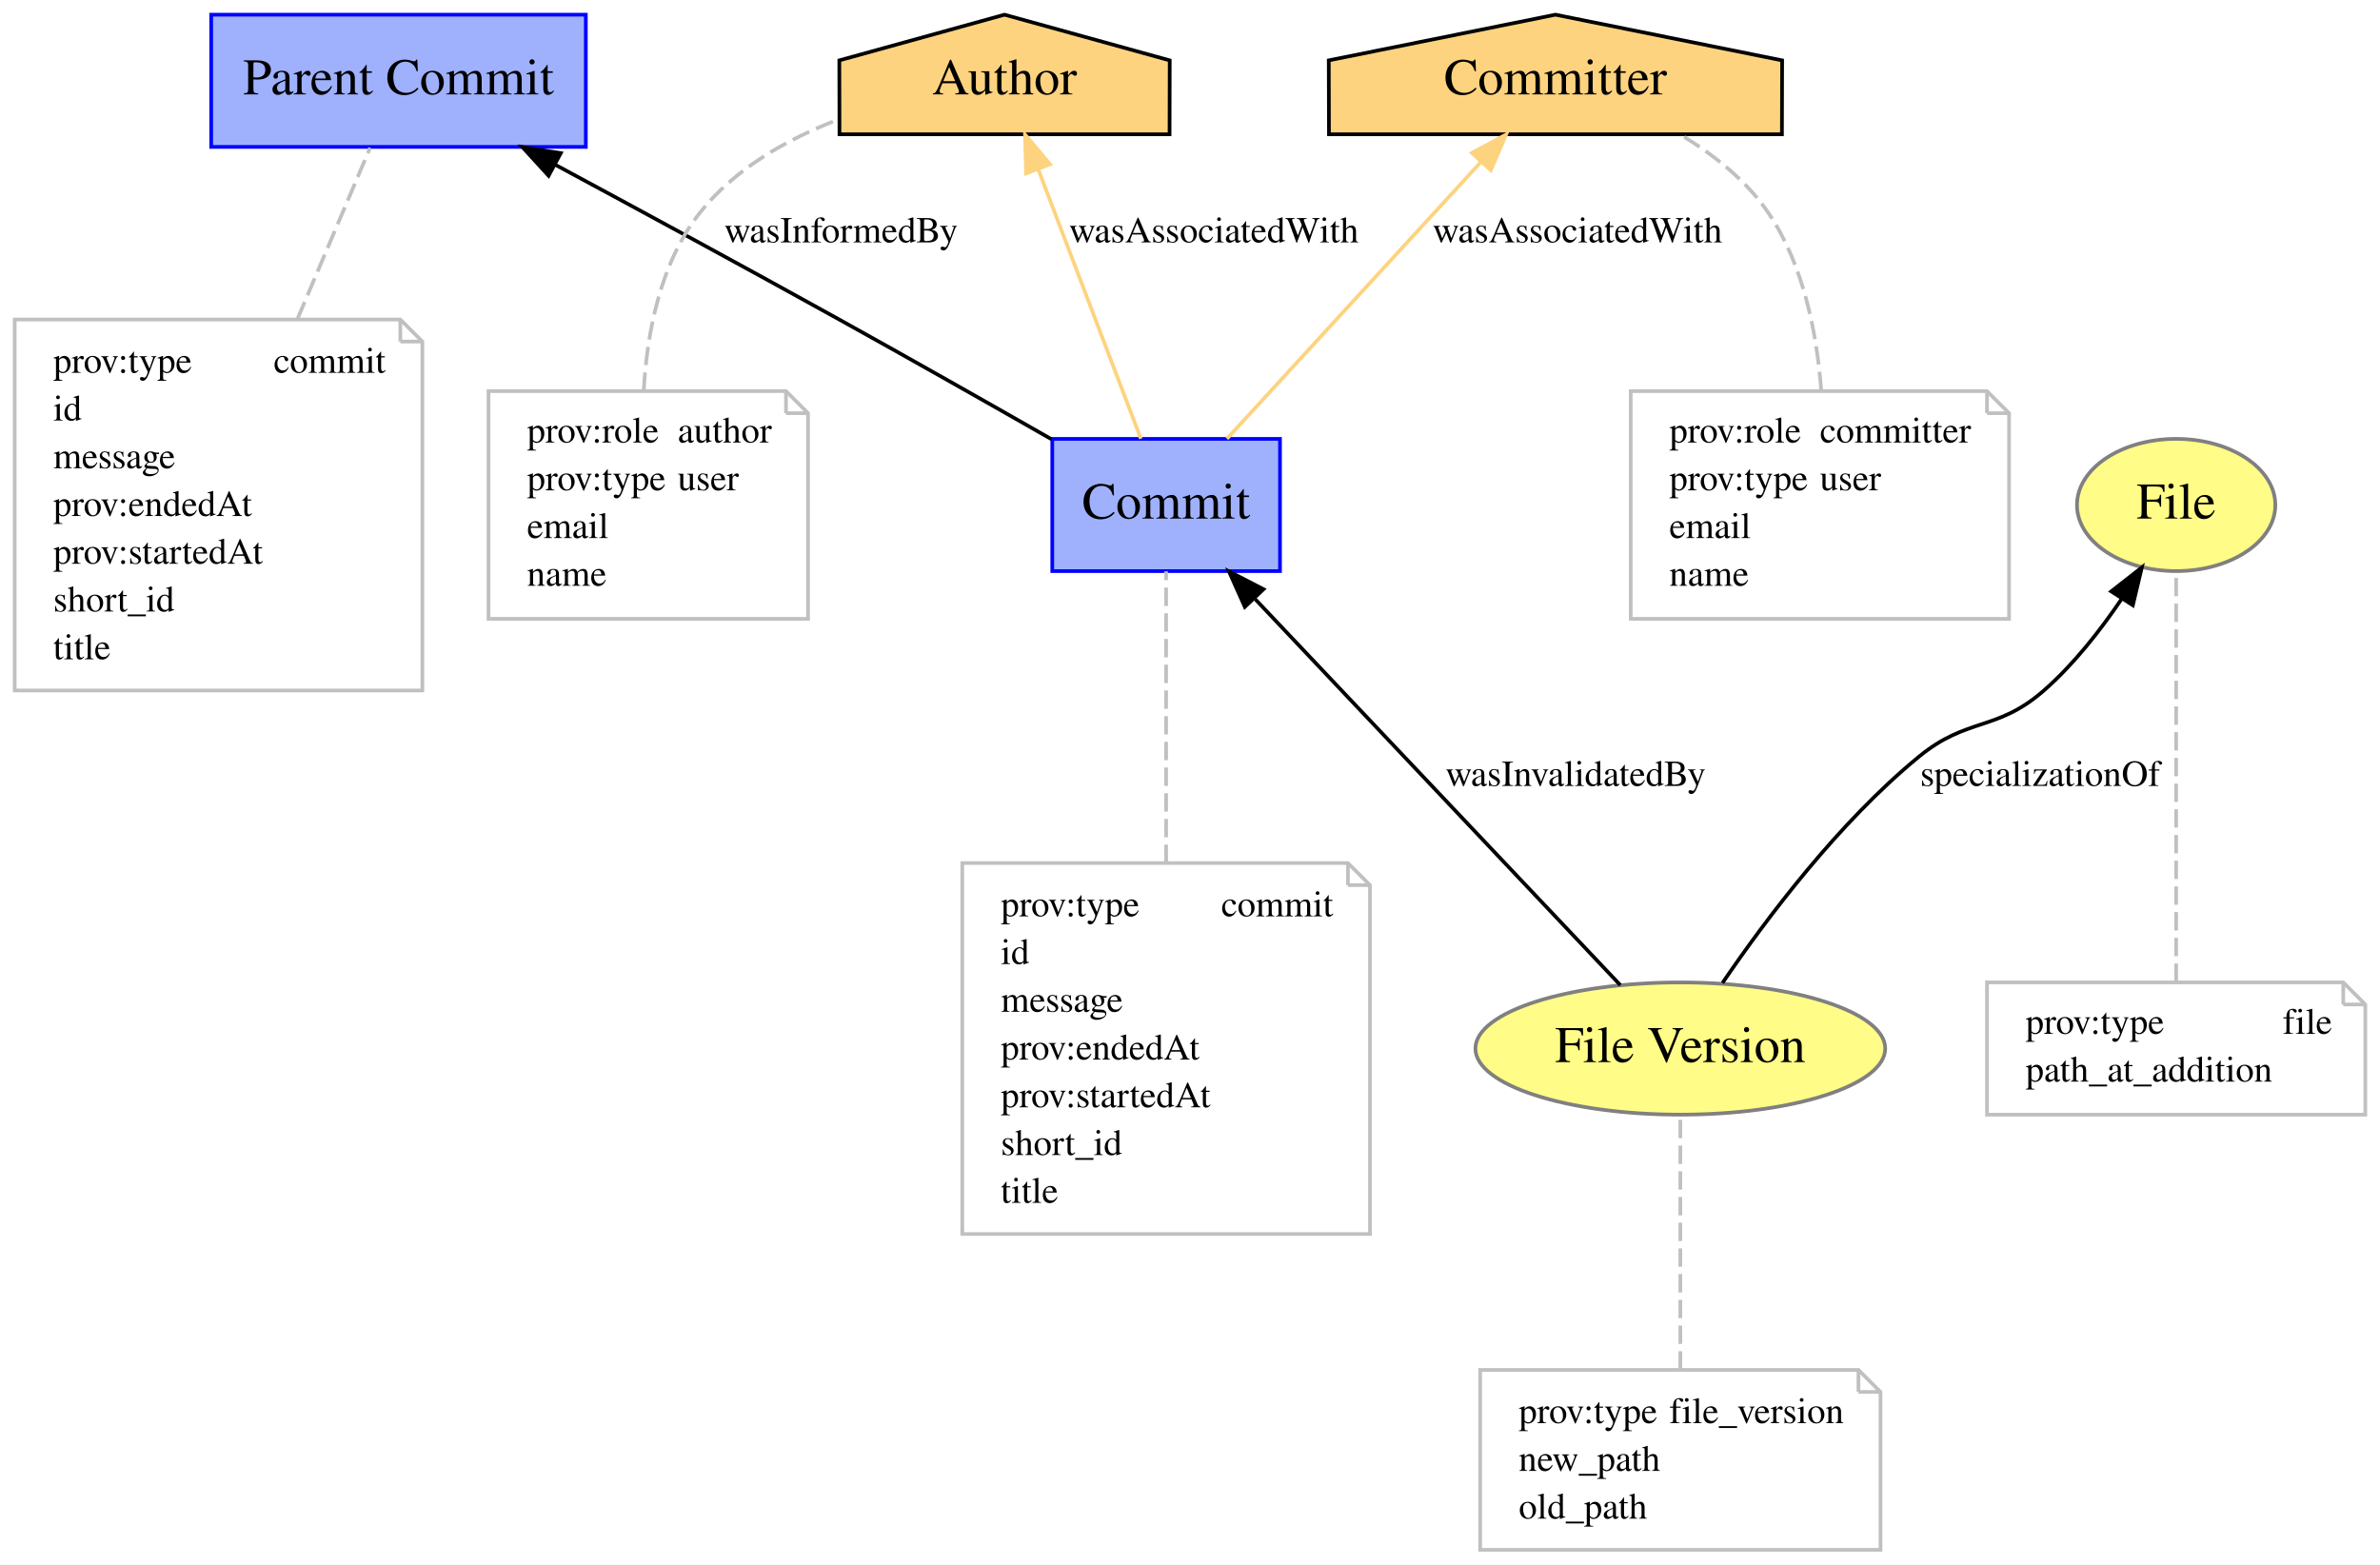
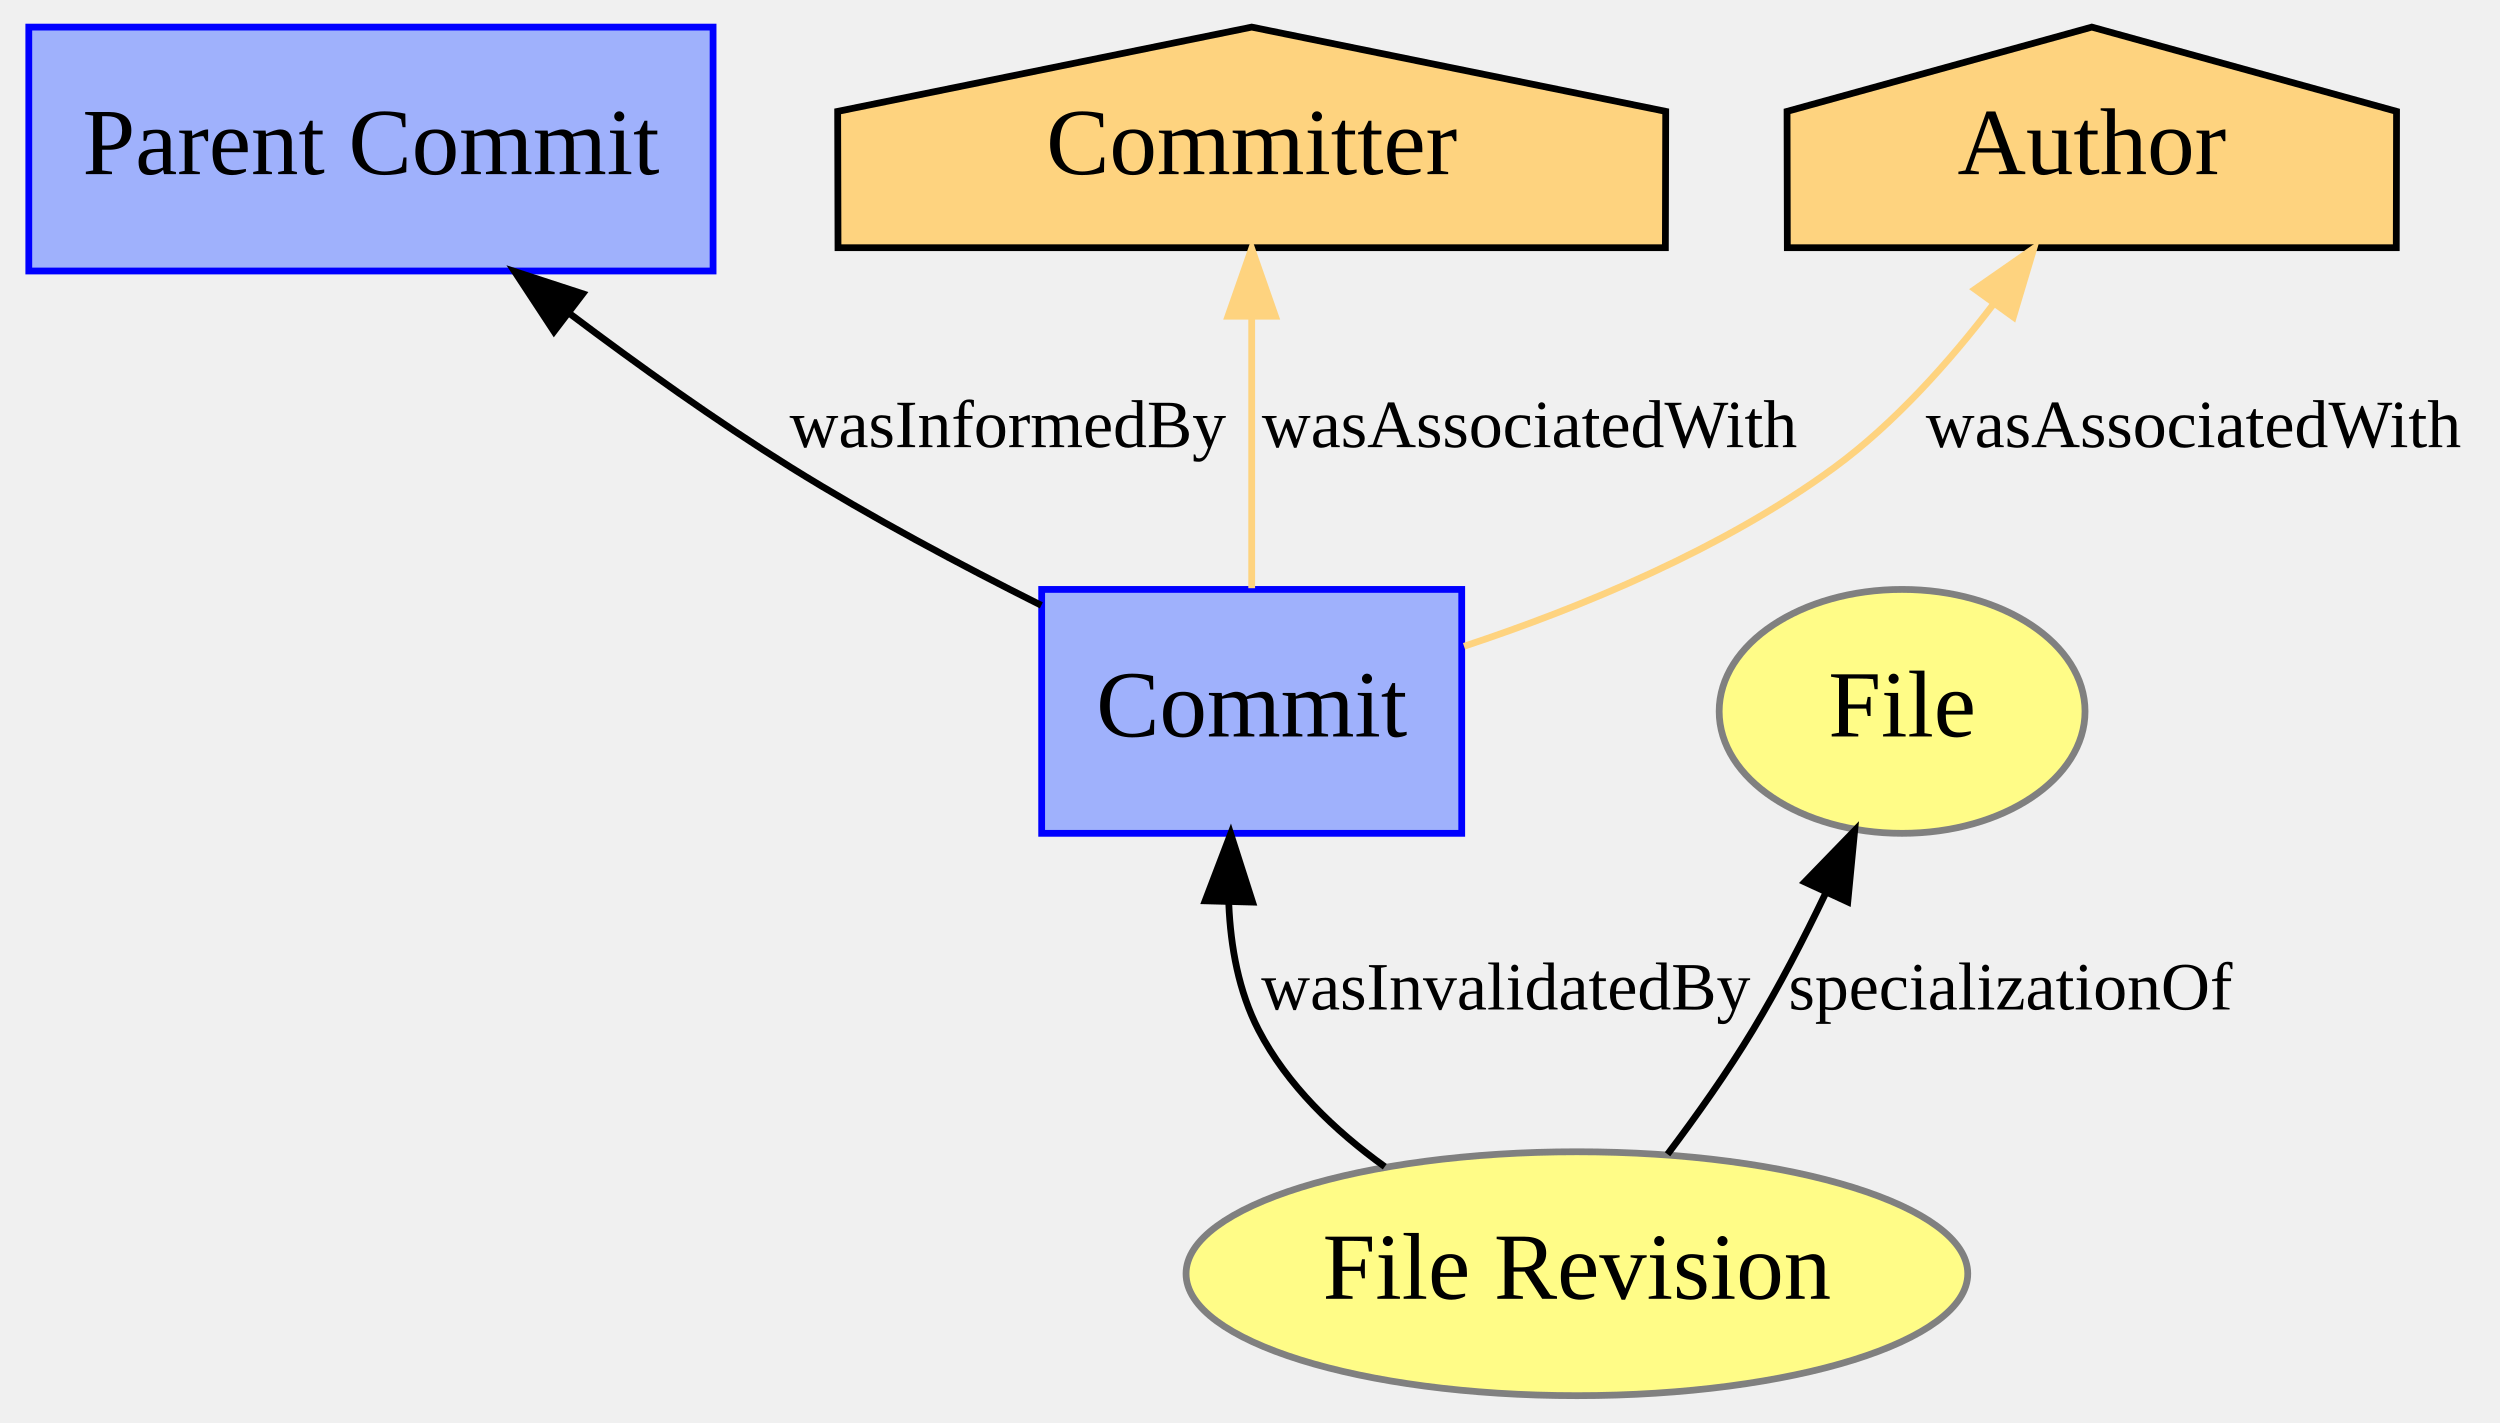
- <svg xmlns="http://www.w3.org/2000/svg" xmlns:xlink="http://www.w3.org/1999/xlink" width="648pt" height="426pt" viewBox="0.00 0.00 648.00 426.00">
-   <g id="graph0" class="graph" transform="scale(1 1) rotate(0) translate(4 422)">
-     <polygon fill="#ffffff" stroke="transparent" points="-4,4 -4,-422 644,-422 644,4 -4,4" />
+ <svg xmlns="http://www.w3.org/2000/svg" xmlns:xlink="http://www.w3.org/1999/xlink" width="369pt" height="210pt" viewBox="0.00 0.00 368.50 210.00">
+   <g id="graph0" class="graph" transform="scale(1 1) rotate(0) translate(4 206)">
    <g id="node1" class="node">
      <g id="a_node1">
        <a xlink:href="gitlab2prov:Commit" xlink:title="Commit">
-           <polygon fill="#9fb1fc" stroke="#0000ff" points="344.5,-302.5 282.5,-302.5 282.5,-266.5 344.5,-266.5 344.5,-302.5" />
-           <text text-anchor="middle" x="313.5" y="-280.8" font-family="Times,serif" font-size="14.00" fill="#000000">Commit</text>
+           <polygon fill="#9fb1fc" stroke="#0000ff" points="211.5,-119 149.5,-119 149.5,-83 211.5,-83 211.5,-119" />
+           <text text-anchor="middle" x="180.5" y="-97.3" font-family="Times New Roman,serif" font-size="14.00">Commit</text>
        </a>
      </g>
    </g>
-     <g id="node3" class="node">
-       <g id="a_node3">
+     <g id="node2" class="node">
+       <g id="a_node2">
        <a xlink:href="gitlab2prov:Parent Commit" xlink:title="Parent Commit">
-           <polygon fill="#9fb1fc" stroke="#0000ff" points="155.5,-418 53.5,-418 53.5,-382 155.5,-382 155.5,-418" />
-           <text text-anchor="middle" x="104.5" y="-396.3" font-family="Times,serif" font-size="14.00" fill="#000000">Parent Commit</text>
-         </a>
-       </g>
-     </g>
-     <g id="edge7" class="edge">
-       <path fill="none" stroke="#000000" d="M282.281,-302.413C265.249,-312.136 243.766,-324.318 224.5,-335 198.89,-349.2 170.038,-364.839 147.044,-377.218" />
-       <polygon fill="#000000" stroke="#000000" points="145.368,-374.146 138.218,-381.965 148.683,-380.311 145.368,-374.146" />
-       <text text-anchor="middle" x="225" y="-356" font-family="Times,serif" font-size="10.00" fill="#000000">wasInformedBy</text>
-     </g>
-     <g id="node5" class="node">
-       <g id="a_node5">
-         <a xlink:href="gitlab2prov:Committer" xlink:title="Committer">
-           <polygon fill="#fed37f" stroke="#000000" points="481.22,-405.562 419.5,-418 357.78,-405.562 357.838,-385.438 481.162,-385.438 481.22,-405.562" />
-           <text text-anchor="middle" x="419.5" y="-396.3" font-family="Times,serif" font-size="14.00" fill="#000000">Committer</text>
-         </a>
-       </g>
-     </g>
-     <g id="edge8" class="edge">
-       <path fill="none" stroke="#fed37f" d="M330.062,-302.547C348.732,-322.889 379.092,-355.971 399.18,-377.859" />
-       <polygon fill="#fed37f" stroke="#fed37f" points="396.735,-380.371 406.075,-385.372 401.892,-375.638 396.735,-380.371" />
-       <text text-anchor="middle" x="425.5" y="-356" font-family="Times,serif" font-size="10.00" fill="#000000">wasAssociatedWith</text>
-     </g>
-     <g id="node7" class="node">
-       <g id="a_node7">
-         <a xlink:href="gitlab2prov:Author" xlink:title="Author">
-           <polygon fill="#fed37f" stroke="#000000" points="314.478,-405.562 269.5,-418 224.522,-405.562 224.564,-385.438 314.436,-385.438 314.478,-405.562" />
-           <text text-anchor="middle" x="269.5" y="-396.3" font-family="Times,serif" font-size="14.00" fill="#000000">Author</text>
-         </a>
-       </g>
-     </g>
-     <g id="edge9" class="edge">
-       <path fill="none" stroke="#fed37f" d="M306.625,-302.547C299.113,-322.265 287.042,-353.951 278.715,-375.812" />
-       <polygon fill="#fed37f" stroke="#fed37f" points="275.362,-374.781 275.073,-385.372 281.903,-377.273 275.362,-374.781" />
-       <text text-anchor="middle" x="326.5" y="-356" font-family="Times,serif" font-size="10.00" fill="#000000">wasAssociatedWith</text>
-     </g>
-     <g id="node2" class="node">
-       <polygon fill="none" stroke="#c0c0c0" points="363,-187 258,-187 258,-86 369,-86 369,-181 363,-187" />
-       <polyline fill="none" stroke="#c0c0c0" points="363,-187 363,-181 " />
-       <polyline fill="none" stroke="#c0c0c0" points="369,-181 363,-181 " />
-       <g id="a_node2_0">
-         <a xlink:href="http://www.w3.org/ns/prov#type" xlink:title="&lt;TABLE&gt;">
-           <text text-anchor="start" x="268.5" y="-172.5" font-family="Times,serif" font-size="10.00" fill="#000000">prov:type</text>
-         </a>
-       </g>
-       <text text-anchor="start" x="328.5" y="-172.5" font-family="Times,serif" font-size="10.00" fill="#000000">commit</text>
-       <g id="a_node2_1">
-         <a xlink:href="gitlab2prov:id" xlink:title="&lt;TABLE&gt;">
-           <text text-anchor="start" x="268.5" y="-159.5" font-family="Times,serif" font-size="10.00" fill="#000000">id</text>
-         </a>
-       </g>
-       <g id="a_node2_2">
-         <a xlink:href="gitlab2prov:message" xlink:title="&lt;TABLE&gt;">
-           <text text-anchor="start" x="268.5" y="-146.5" font-family="Times,serif" font-size="10.00" fill="#000000">message</text>
-         </a>
-       </g>
-       <g id="a_node2_3">
-         <a xlink:href="http://www.w3.org/ns/prov#endedAt" xlink:title="&lt;TABLE&gt;">
-           <text text-anchor="start" x="268.5" y="-133.5" font-family="Times,serif" font-size="10.00" fill="#000000">prov:endedAt</text>
-         </a>
-       </g>
-       <g id="a_node2_4">
-         <a xlink:href="http://www.w3.org/ns/prov#startedAt" xlink:title="&lt;TABLE&gt;">
-           <text text-anchor="start" x="268.5" y="-120.5" font-family="Times,serif" font-size="10.00" fill="#000000">prov:startedAt</text>
-         </a>
-       </g>
-       <g id="a_node2_5">
-         <a xlink:href="gitlab2prov:short_id" xlink:title="&lt;TABLE&gt;">
-           <text text-anchor="start" x="268.5" y="-107.5" font-family="Times,serif" font-size="10.00" fill="#000000">short_id</text>
-         </a>
-       </g>
-       <g id="a_node2_6">
-         <a xlink:href="gitlab2prov:title" xlink:title="&lt;TABLE&gt;">
-           <text text-anchor="start" x="268.5" y="-94.5" font-family="Times,serif" font-size="10.00" fill="#000000">title</text>
+           <polygon fill="#9fb1fc" stroke="#0000ff" points="101,-202 0,-202 0,-166 101,-166 101,-202" />
+           <text text-anchor="middle" x="50.5" y="-180.3" font-family="Times New Roman,serif" font-size="14.00">Parent Commit</text>
        </a>
      </g>
    </g>
    <g id="edge1" class="edge">
-       <path fill="none" stroke="#c0c0c0" stroke-dasharray="5,2" d="M313.5,-187.019C313.5,-214.486 313.5,-246.767 313.5,-266.422" />
+       <path fill="none" stroke="black" d="M149.45,-116.65C137.64,-122.56 124.22,-129.7 112.5,-137 101.48,-143.86 89.92,-152.12 79.81,-159.73" />
+       <polygon fill="black" stroke="black" points="77.52,-157.07 71.7,-165.93 81.77,-162.64 77.52,-157.07" />
+       <text text-anchor="middle" x="144.5" y="-140" font-family="Times New Roman,serif" font-size="10.00">wasInformedBy</text>
    </g>
-     <g id="node4" class="node">
-       <polygon fill="none" stroke="#c0c0c0" points="105,-335 0,-335 0,-234 111,-234 111,-329 105,-335" />
-       <polyline fill="none" stroke="#c0c0c0" points="105,-335 105,-329 " />
-       <polyline fill="none" stroke="#c0c0c0" points="111,-329 105,-329 " />
-       <g id="a_node4_7">
-         <a xlink:href="http://www.w3.org/ns/prov#type" xlink:title="&lt;TABLE&gt;">
-           <text text-anchor="start" x="10.5" y="-320.5" font-family="Times,serif" font-size="10.00" fill="#000000">prov:type</text>
-         </a>
-       </g>
-       <text text-anchor="start" x="70.5" y="-320.5" font-family="Times,serif" font-size="10.00" fill="#000000">commit</text>
-       <g id="a_node4_8">
-         <a xlink:href="gitlab2prov:id" xlink:title="&lt;TABLE&gt;">
-           <text text-anchor="start" x="10.5" y="-307.5" font-family="Times,serif" font-size="10.00" fill="#000000">id</text>
-         </a>
-       </g>
-       <g id="a_node4_9">
-         <a xlink:href="gitlab2prov:message" xlink:title="&lt;TABLE&gt;">
-           <text text-anchor="start" x="10.5" y="-294.5" font-family="Times,serif" font-size="10.00" fill="#000000">message</text>
-         </a>
-       </g>
-       <g id="a_node4_10">
-         <a xlink:href="http://www.w3.org/ns/prov#endedAt" xlink:title="&lt;TABLE&gt;">
-           <text text-anchor="start" x="10.5" y="-281.5" font-family="Times,serif" font-size="10.00" fill="#000000">prov:endedAt</text>
-         </a>
-       </g>
-       <g id="a_node4_11">
-         <a xlink:href="http://www.w3.org/ns/prov#startedAt" xlink:title="&lt;TABLE&gt;">
-           <text text-anchor="start" x="10.5" y="-268.5" font-family="Times,serif" font-size="10.00" fill="#000000">prov:startedAt</text>
-         </a>
-       </g>
-       <g id="a_node4_12">
-         <a xlink:href="gitlab2prov:short_id" xlink:title="&lt;TABLE&gt;">
-           <text text-anchor="start" x="10.5" y="-255.5" font-family="Times,serif" font-size="10.00" fill="#000000">short_id</text>
-         </a>
-       </g>
-       <g id="a_node4_13">
-         <a xlink:href="gitlab2prov:title" xlink:title="&lt;TABLE&gt;">
-           <text text-anchor="start" x="10.5" y="-242.5" font-family="Times,serif" font-size="10.00" fill="#000000">title</text>
+     <g id="node3" class="node">
+       <g id="a_node3">
+         <a xlink:href="gitlab2prov:Committer" xlink:title="Committer">
+           <polygon fill="#fed37f" stroke="black" points="241.61,-189.56 180.5,-202 119.39,-189.56 119.44,-169.44 241.56,-169.44 241.61,-189.56" />
+           <text text-anchor="middle" x="180.5" y="-180.3" font-family="Times New Roman,serif" font-size="14.00">Committer</text>
        </a>
      </g>
    </g>
    <g id="edge2" class="edge">
-       <path fill="none" stroke="#c0c0c0" stroke-dasharray="5,2" d="M76.992,-335.16C84.038,-351.768 91.421,-369.17 96.762,-381.759" />
+       <path fill="none" stroke="#fed37f" d="M180.5,-119.18C180.5,-130.86 180.5,-146.47 180.5,-159.33" />
+       <polygon fill="#fed37f" stroke="#fed37f" points="177,-159.33 180.5,-169.33 184,-159.33 177,-159.33" />
+       <text text-anchor="middle" x="221.5" y="-140" font-family="Times New Roman,serif" font-size="10.00">wasAssociatedWith</text>
    </g>
-     <g id="node6" class="node">
-       <polygon fill="none" stroke="#c0c0c0" points="537,-315.5 440,-315.5 440,-253.5 543,-253.5 543,-309.5 537,-315.5" />
-       <polyline fill="none" stroke="#c0c0c0" points="537,-315.5 537,-309.5 " />
-       <polyline fill="none" stroke="#c0c0c0" points="543,-309.5 537,-309.5 " />
-       <g id="a_node6_14">
-         <a xlink:href="http://www.w3.org/ns/prov#role" xlink:title="&lt;TABLE&gt;">
-           <text text-anchor="start" x="450.5" y="-301.5" font-family="Times,serif" font-size="10.00" fill="#000000">prov:role</text>
-         </a>
-       </g>
-       <text text-anchor="start" x="491.5" y="-301.5" font-family="Times,serif" font-size="10.00" fill="#000000">committer</text>
-       <g id="a_node6_15">
-         <a xlink:href="http://www.w3.org/ns/prov#type" xlink:title="&lt;TABLE&gt;">
-           <text text-anchor="start" x="450.5" y="-288.5" font-family="Times,serif" font-size="10.00" fill="#000000">prov:type</text>
-         </a>
-       </g>
-       <text text-anchor="start" x="491.5" y="-288.5" font-family="Times,serif" font-size="10.00" fill="#000000">user</text>
-       <g id="a_node6_16">
-         <a xlink:href="gitlab2prov:email" xlink:title="&lt;TABLE&gt;">
-           <text text-anchor="start" x="450.5" y="-275.5" font-family="Times,serif" font-size="10.00" fill="#000000">email</text>
-         </a>
-       </g>
-       <g id="a_node6_17">
-         <a xlink:href="gitlab2prov:name" xlink:title="&lt;TABLE&gt;">
-           <text text-anchor="start" x="450.5" y="-262.5" font-family="Times,serif" font-size="10.00" fill="#000000">name</text>
+     <g id="node4" class="node">
+       <g id="a_node4">
+         <a xlink:href="gitlab2prov:Author" xlink:title="Author">
+           <polygon fill="#fed37f" stroke="black" points="349.48,-189.56 304.5,-202 259.52,-189.56 259.56,-169.44 349.44,-169.44 349.48,-189.56" />
+           <text text-anchor="middle" x="304.5" y="-180.3" font-family="Times New Roman,serif" font-size="14.00">Author</text>
        </a>
      </g>
    </g>
    <g id="edge3" class="edge">
-       <path fill="none" stroke="#c0c0c0" stroke-dasharray="5,2" d="M491.854,-315.79C490.649,-331.426 487.002,-349.955 477.5,-364 471.523,-372.834 462.58,-379.907 453.495,-385.364" />
+       <path fill="none" stroke="#fed37f" d="M211.84,-110.61C229.04,-116.31 250.13,-124.98 266.5,-137 275.42,-143.55 283.52,-152.65 289.92,-161.03" />
+       <polygon fill="#fed37f" stroke="#fed37f" points="287.25,-163.31 295.95,-169.36 292.92,-159.21 287.25,-163.31" />
+       <text text-anchor="middle" x="319.5" y="-140" font-family="Times New Roman,serif" font-size="10.00">wasAssociatedWith</text>
    </g>
-     <g id="node8" class="node">
-       <polygon fill="none" stroke="#c0c0c0" points="210,-315.5 129,-315.5 129,-253.5 216,-253.5 216,-309.5 210,-315.5" />
-       <polyline fill="none" stroke="#c0c0c0" points="210,-315.5 210,-309.5 " />
-       <polyline fill="none" stroke="#c0c0c0" points="216,-309.5 210,-309.5 " />
-       <g id="a_node8_18">
-         <a xlink:href="http://www.w3.org/ns/prov#role" xlink:title="&lt;TABLE&gt;">
-           <text text-anchor="start" x="139.5" y="-301.5" font-family="Times,serif" font-size="10.00" fill="#000000">prov:role</text>
+     <g id="node5" class="node">
+       <g id="a_node5">
+         <a xlink:href="gitlab2prov:File" xlink:title="File">
+           <ellipse fill="#fffc87" stroke="#808080" cx="276.5" cy="-101" rx="27" ry="18" />
+           <text text-anchor="middle" x="276.5" y="-97.3" font-family="Times New Roman,serif" font-size="14.00">File</text>
        </a>
      </g>
-       <text text-anchor="start" x="180.5" y="-301.5" font-family="Times,serif" font-size="10.00" fill="#000000">author</text>
-       <g id="a_node8_19">
-         <a xlink:href="http://www.w3.org/ns/prov#type" xlink:title="&lt;TABLE&gt;">
-           <text text-anchor="start" x="139.5" y="-288.5" font-family="Times,serif" font-size="10.00" fill="#000000">prov:type</text>
-         </a>
-       </g>
-       <text text-anchor="start" x="180.5" y="-288.5" font-family="Times,serif" font-size="10.00" fill="#000000">user</text>
-       <g id="a_node8_20">
-         <a xlink:href="gitlab2prov:email" xlink:title="&lt;TABLE&gt;">
-           <text text-anchor="start" x="139.5" y="-275.5" font-family="Times,serif" font-size="10.00" fill="#000000">email</text>
-         </a>
-       </g>
-       <g id="a_node8_21">
-         <a xlink:href="gitlab2prov:name" xlink:title="&lt;TABLE&gt;">
-           <text text-anchor="start" x="139.5" y="-262.5" font-family="Times,serif" font-size="10.00" fill="#000000">name</text>
+     </g>
+     <g id="node6" class="node">
+       <g id="a_node6">
+         <a xlink:href="gitlab2prov:File Revision" xlink:title="File Revision">
+           <ellipse fill="#fffc87" stroke="#808080" cx="228.5" cy="-18" rx="57.69" ry="18" />
+           <text text-anchor="middle" x="228.5" y="-14.3" font-family="Times New Roman,serif" font-size="14.00">File Revision</text>
        </a>
      </g>
    </g>
    <g id="edge4" class="edge">
-       <path fill="none" stroke="#c0c0c0" stroke-dasharray="5,2" d="M171.265,-315.619C172.175,-331.585 175.823,-350.466 186.5,-364 195.936,-375.962 210.138,-384.027 224.139,-389.432" />
-     </g>
-     <g id="node9" class="node">
-       <g id="a_node9">
-         <a xlink:href="gitlab2prov:File" xlink:title="File">
-           <ellipse fill="#fffc87" stroke="#808080" cx="588.5" cy="-284.5" rx="27" ry="18" />
-           <text text-anchor="middle" x="588.5" y="-280.8" font-family="Times,serif" font-size="14.00" fill="#000000">File</text>
-         </a>
-       </g>
-     </g>
-     <g id="node10" class="node">
-       <polygon fill="none" stroke="#c0c0c0" points="634,-154.5 537,-154.5 537,-118.5 640,-118.5 640,-148.5 634,-154.5" />
-       <polyline fill="none" stroke="#c0c0c0" points="634,-154.5 634,-148.5 " />
-       <polyline fill="none" stroke="#c0c0c0" points="640,-148.5 634,-148.5 " />
-       <g id="a_node10_22">
-         <a xlink:href="http://www.w3.org/ns/prov#type" xlink:title="&lt;TABLE&gt;">
-           <text text-anchor="start" x="547.5" y="-140.5" font-family="Times,serif" font-size="10.00" fill="#000000">prov:type</text>
-         </a>
-       </g>
-       <text text-anchor="start" x="617.5" y="-140.5" font-family="Times,serif" font-size="10.00" fill="#000000">file</text>
-       <g id="a_node10_23">
-         <a xlink:href="gitlab2prov:path_at_addition" xlink:title="&lt;TABLE&gt;">
-           <text text-anchor="start" x="547.5" y="-127.5" font-family="Times,serif" font-size="10.00" fill="#000000">path_at_addition</text>
-         </a>
-       </g>
+       <path fill="none" stroke="black" d="M200.14,-33.8C192.75,-39.12 185.7,-45.86 181.5,-54 178.59,-59.64 177.39,-66.21 177.12,-72.59" />
+       <polygon fill="black" stroke="black" points="173.63,-73.04 177.4,-82.94 180.63,-72.85 173.63,-73.04" />
+       <text text-anchor="middle" x="218" y="-57" font-family="Times New Roman,serif" font-size="10.00">wasInvalidatedBy</text>
    </g>
    <g id="edge5" class="edge">
-       <path fill="none" stroke="#c0c0c0" stroke-dasharray="5,2" d="M588.5,-154.648C588.5,-183.053 588.5,-237.708 588.5,-266.204" />
-     </g>
-     <g id="node11" class="node">
-       <g id="a_node11">
-         <a xlink:href="gitlab2prov:File Version" xlink:title="File Version">
-           <ellipse fill="#fffc87" stroke="#808080" cx="453.5" cy="-136.5" rx="55.79" ry="18" />
-           <text text-anchor="middle" x="453.5" y="-132.8" font-family="Times,serif" font-size="14.00" fill="#000000">File Version</text>
-         </a>
-       </g>
-     </g>
-     <g id="edge10" class="edge">
-       <path fill="none" stroke="#000000" d="M437.166,-153.767C412.667,-179.666 366.251,-228.735 337.777,-258.836" />
-       <polygon fill="#000000" stroke="#000000" points="334.932,-256.751 330.602,-266.421 340.017,-261.561 334.932,-256.751" />
-       <text text-anchor="middle" x="425" y="-208" font-family="Times,serif" font-size="10.00" fill="#000000">wasInvalidatedBy</text>
-     </g>
-     <g id="edge11" class="edge">
-       <path fill="none" stroke="#000000" d="M464.978,-154.357C476.806,-171.722 496.568,-198.041 518.5,-216 531.729,-226.833 539.636,-222.736 552.5,-234 560.556,-241.054 567.786,-250.249 573.616,-258.857" />
-       <polygon fill="#000000" stroke="#000000" points="570.815,-260.973 579.16,-267.5 576.707,-257.193 570.815,-260.973" />
-       <text text-anchor="middle" x="551.5" y="-208" font-family="Times,serif" font-size="10.00" fill="#000000">specializationOf</text>
-     </g>
-     <g id="node12" class="node">
-       <polygon fill="none" stroke="#c0c0c0" points="502,-49 399,-49 399,0 508,0 508,-43 502,-49" />
-       <polyline fill="none" stroke="#c0c0c0" points="502,-49 502,-43 " />
-       <polyline fill="none" stroke="#c0c0c0" points="508,-43 502,-43 " />
-       <g id="a_node12_24">
-         <a xlink:href="http://www.w3.org/ns/prov#type" xlink:title="&lt;TABLE&gt;">
-           <text text-anchor="start" x="409.5" y="-34.5" font-family="Times,serif" font-size="10.00" fill="#000000">prov:type</text>
-         </a>
-       </g>
-       <text text-anchor="start" x="450.5" y="-34.5" font-family="Times,serif" font-size="10.00" fill="#000000">file_version</text>
-       <g id="a_node12_25">
-         <a xlink:href="gitlab2prov:new_path" xlink:title="&lt;TABLE&gt;">
-           <text text-anchor="start" x="409.5" y="-21.5" font-family="Times,serif" font-size="10.00" fill="#000000">new_path</text>
-         </a>
-       </g>
-       <g id="a_node12_26">
-         <a xlink:href="gitlab2prov:old_path" xlink:title="&lt;TABLE&gt;">
-           <text text-anchor="start" x="409.5" y="-8.5" font-family="Times,serif" font-size="10.00" fill="#000000">old_path</text>
-         </a>
-       </g>
-     </g>
-     <g id="edge6" class="edge">
-       <path fill="none" stroke="#c0c0c0" stroke-dasharray="5,2" d="M453.5,-49.079C453.5,-69.942 453.5,-99.408 453.5,-118.234" />
+       <path fill="none" stroke="black" d="M241.88,-35.63C246.15,-41.3 250.75,-47.78 254.5,-54 258.31,-60.32 261.97,-67.39 265.17,-74.07" />
+       <polygon fill="black" stroke="black" points="262.13,-75.82 269.5,-83.42 268.48,-72.88 262.13,-75.82" />
+       <text text-anchor="middle" x="292.5" y="-57" font-family="Times New Roman,serif" font-size="10.00">specializationOf</text>
    </g>
  </g>
</svg>
